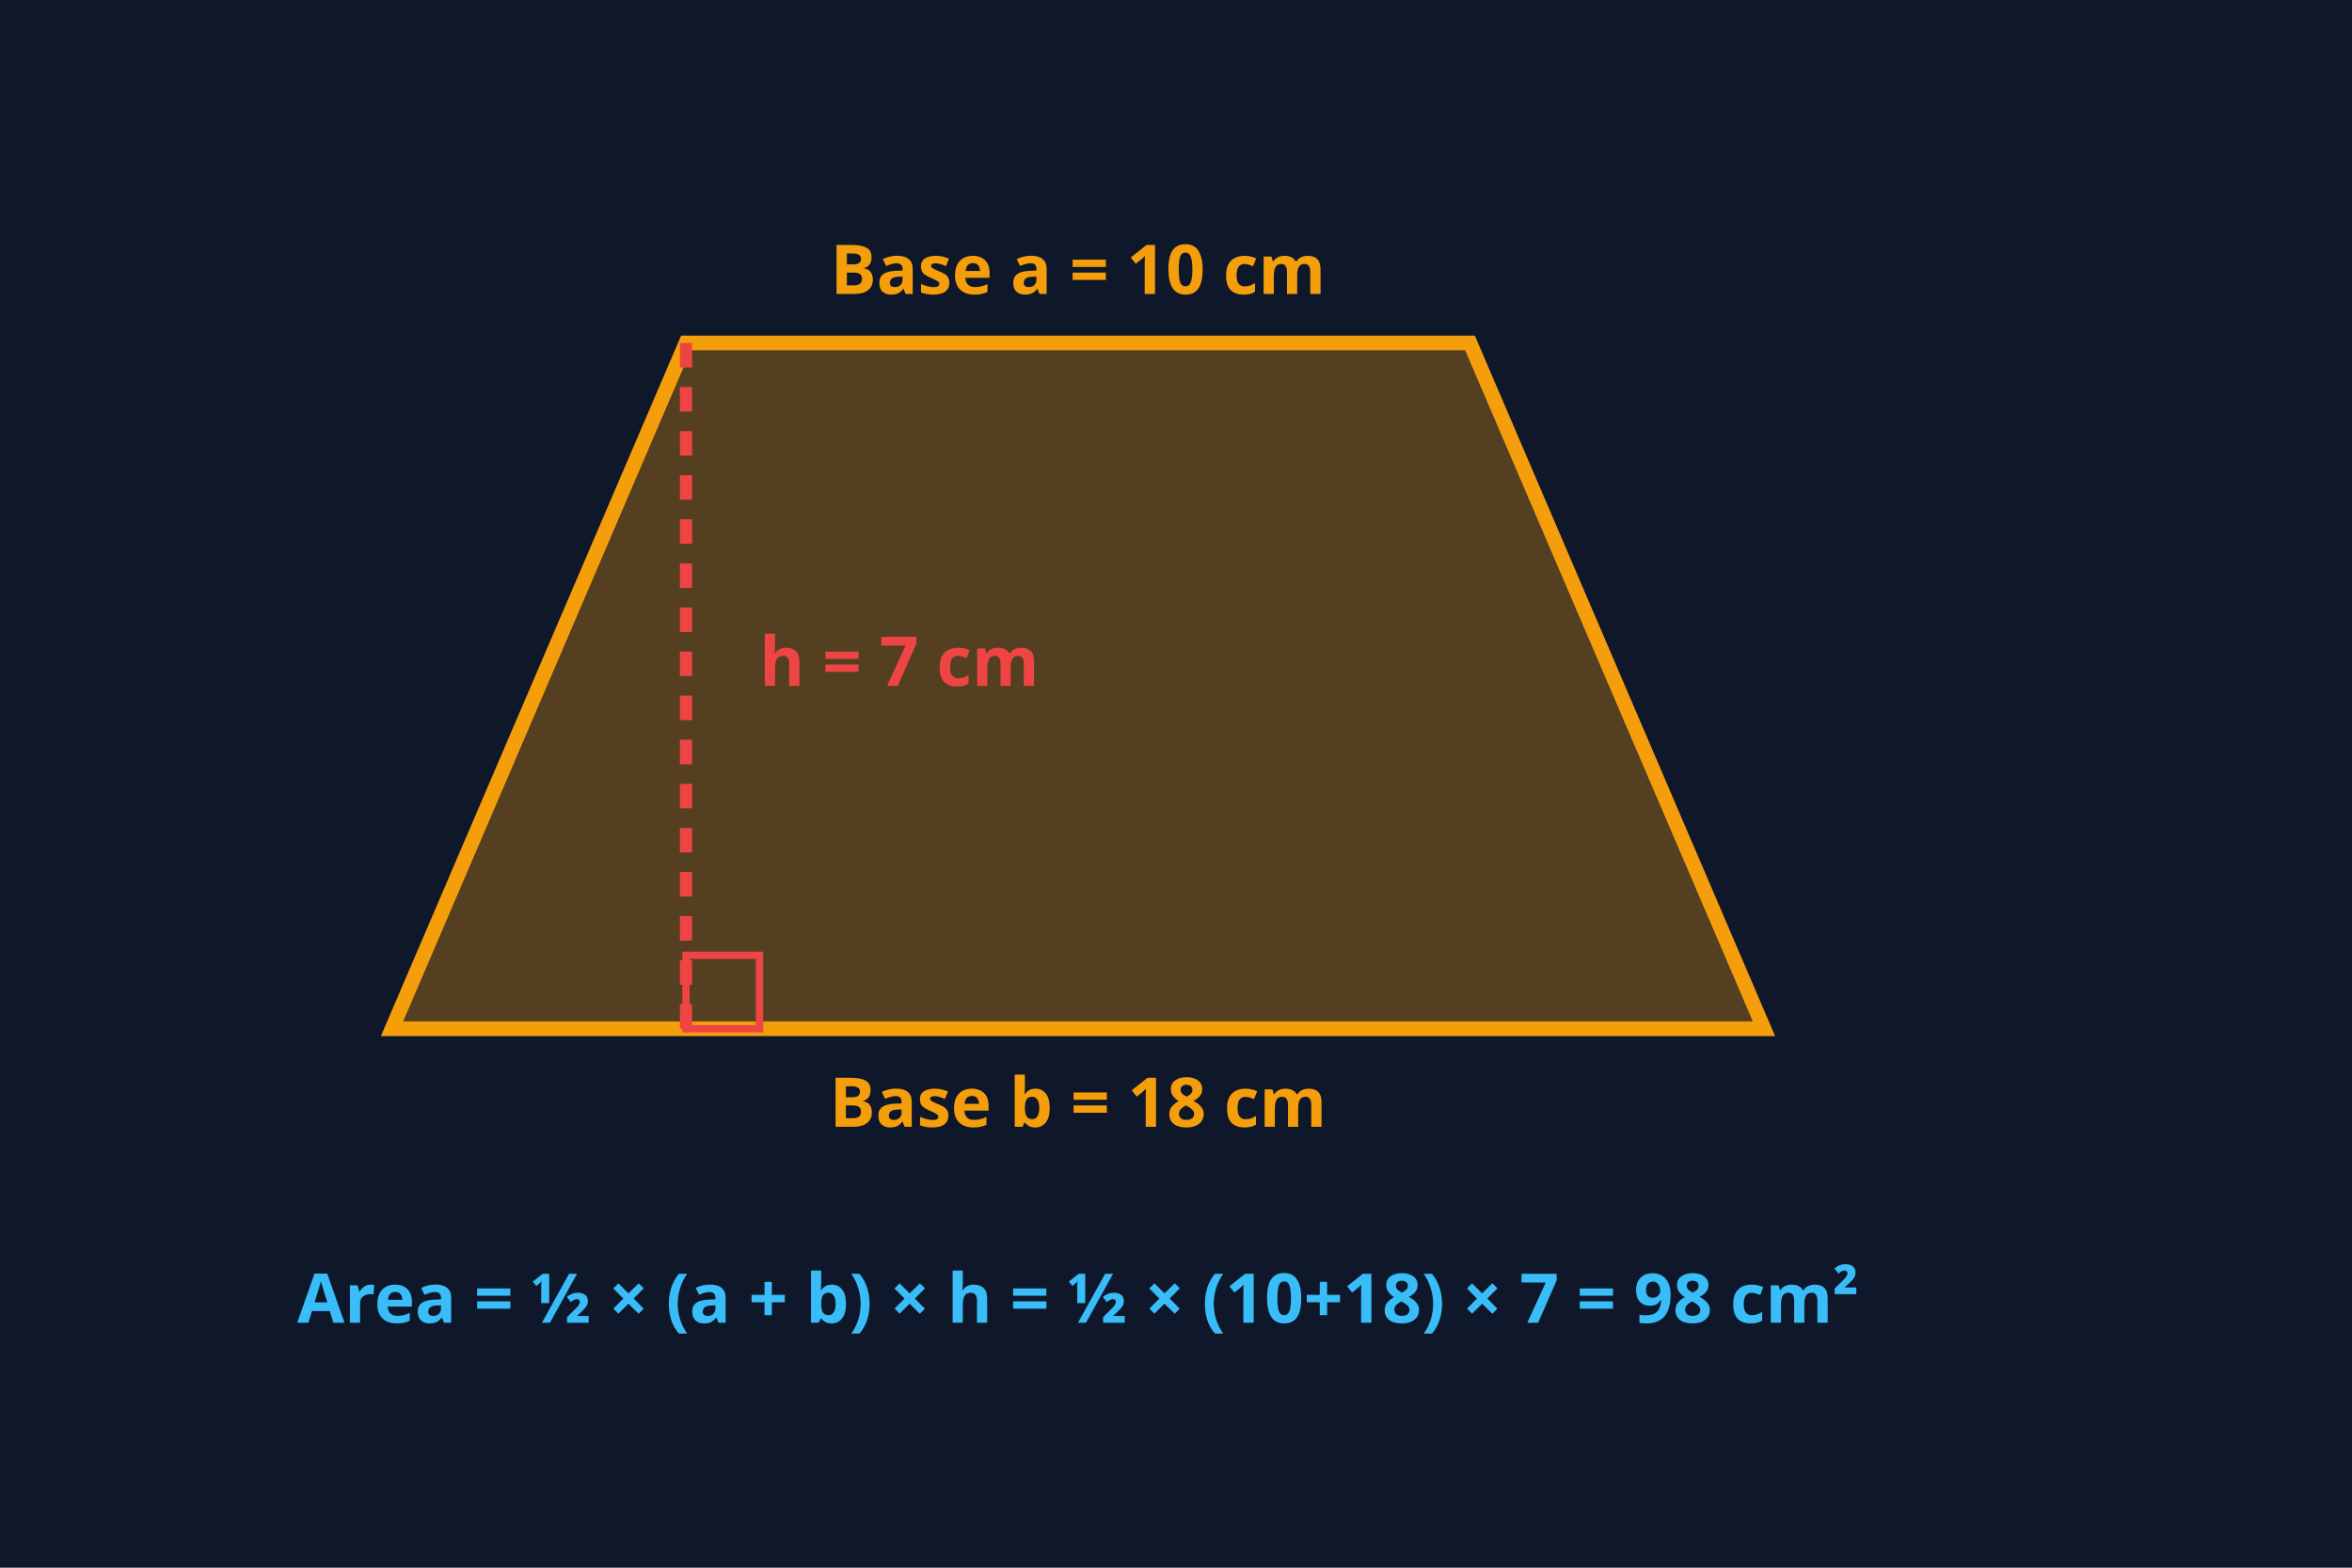
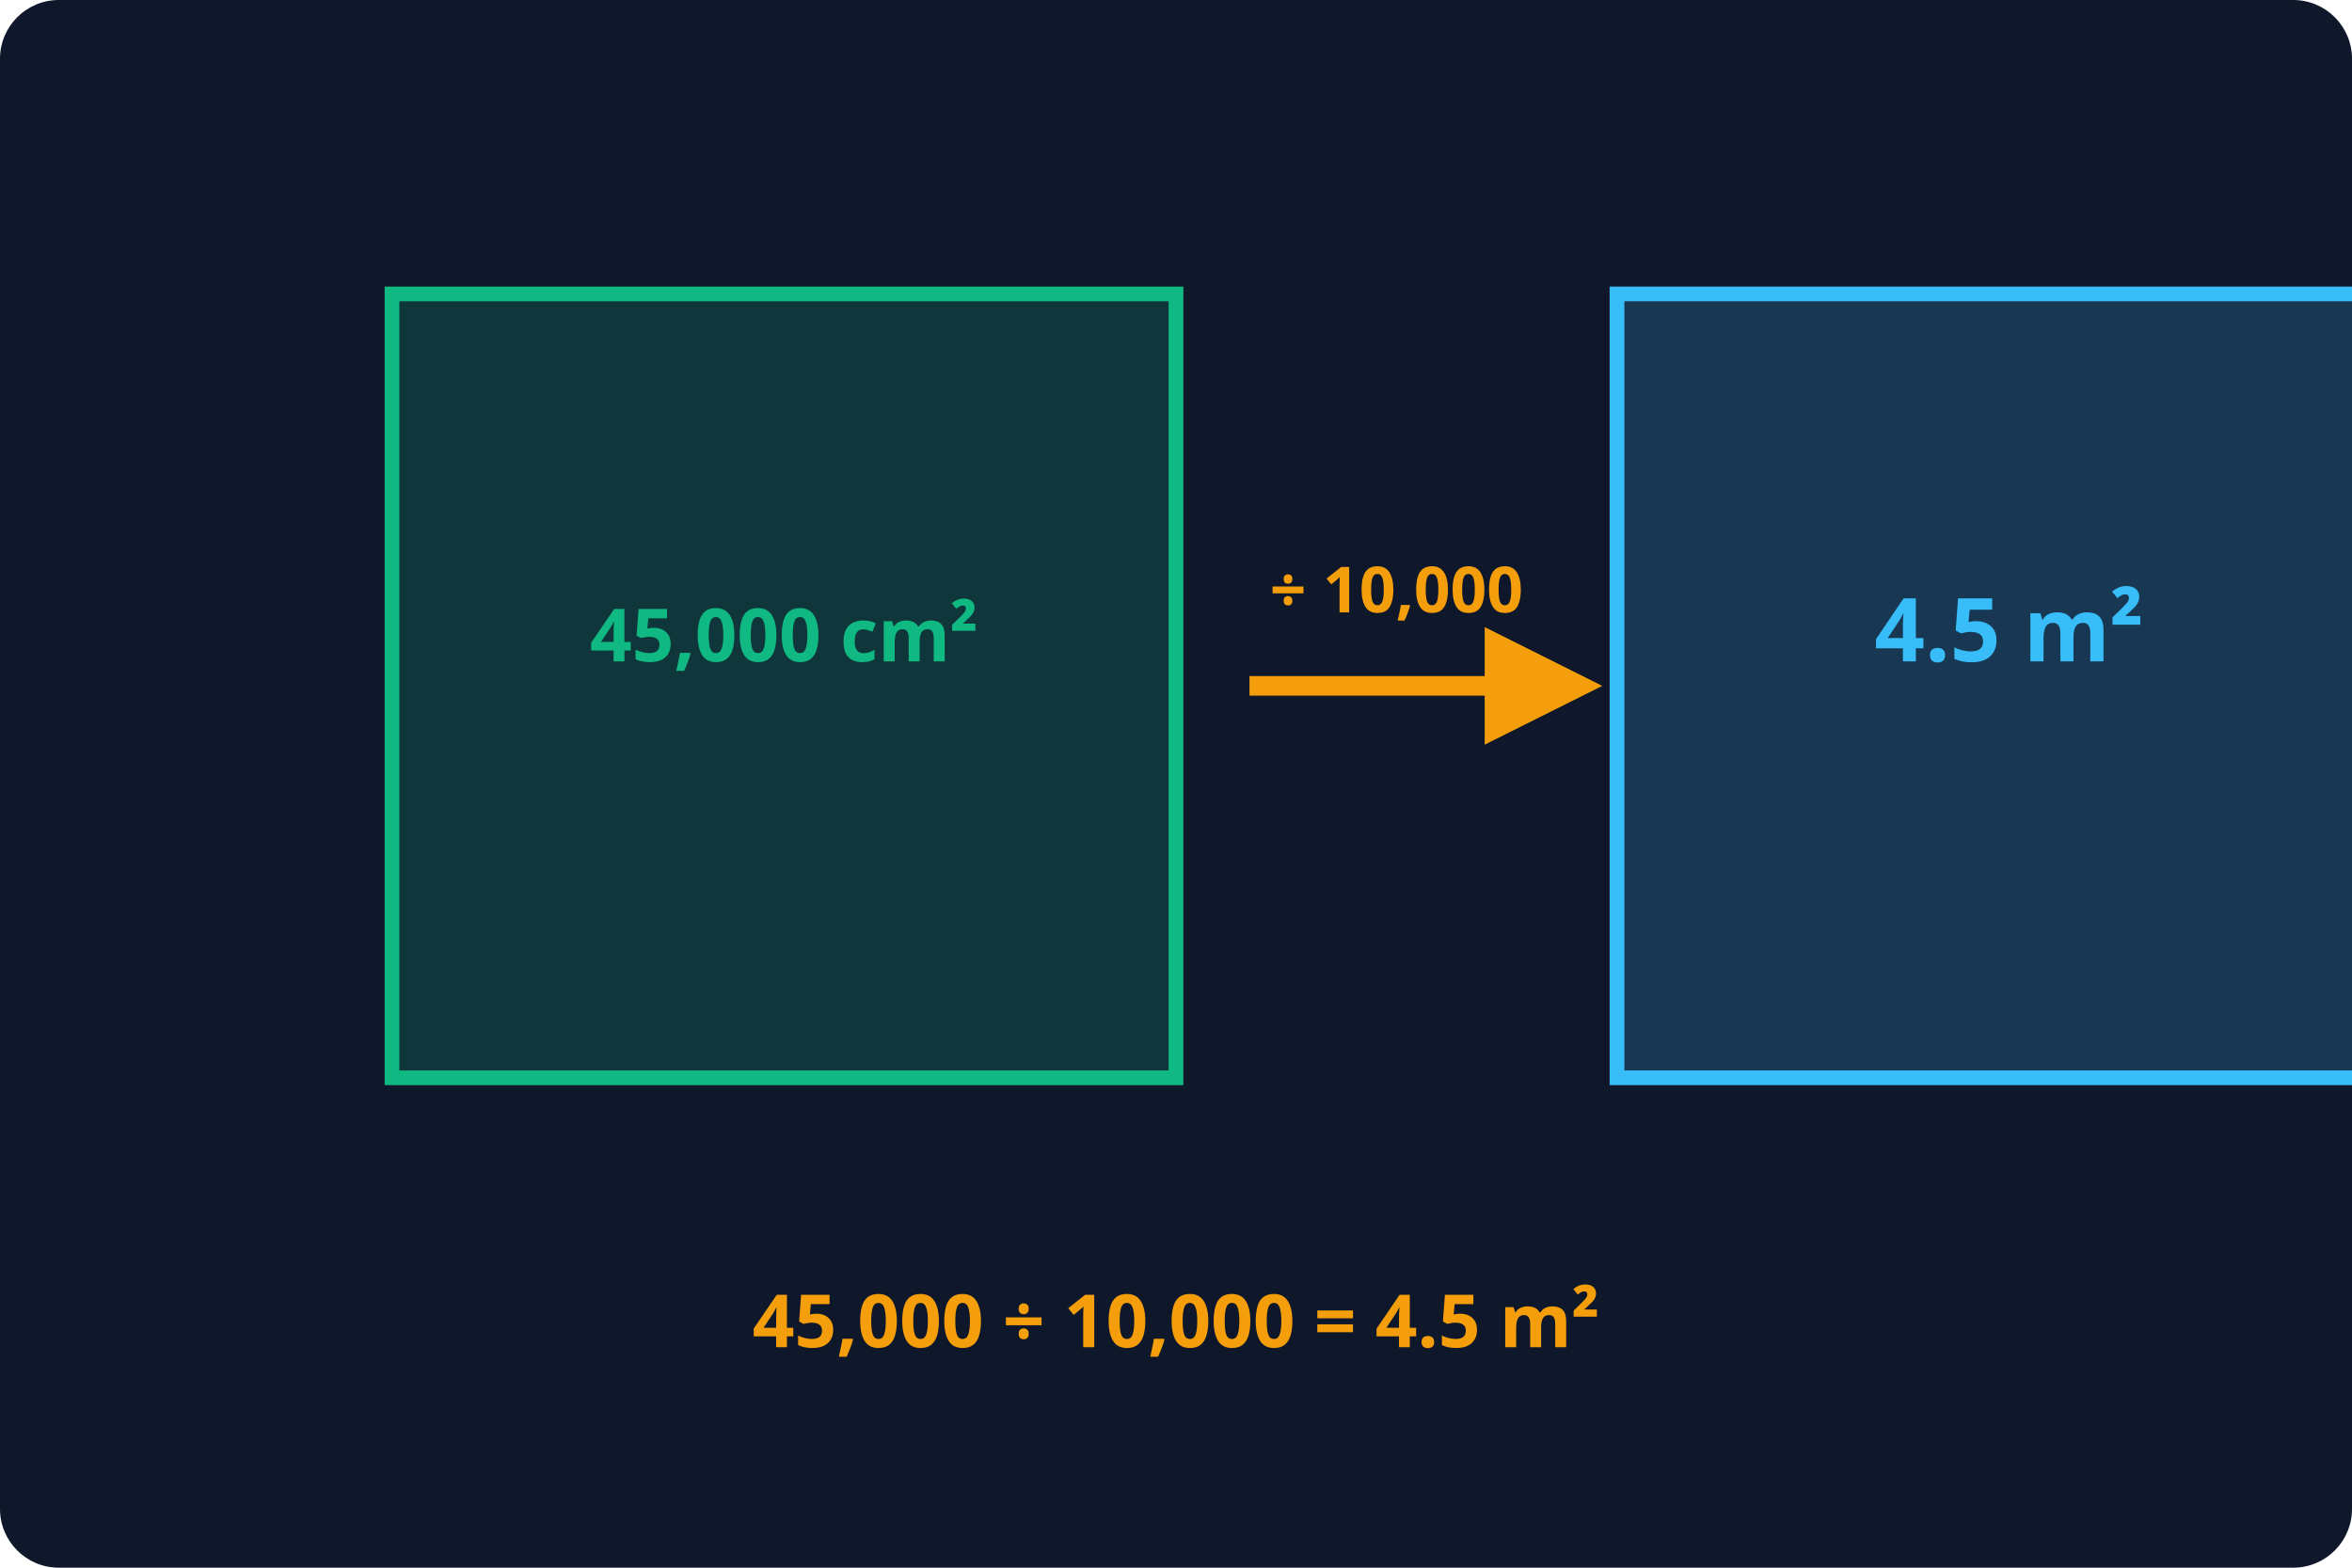
<svg xmlns="http://www.w3.org/2000/svg" width="480" height="320" viewBox="0 0 480 320">
  <defs>
    <marker id="arrow" viewBox="0 0 10 10" refX="5" refY="5" markerWidth="6" markerHeight="6" orient="auto-start-reverse">
      <path d="M 0 0 L 10 5 L 0 10 z" fill="#f59e0b" />
    </marker>
  </defs>
-   <rect width="100%" height="100%" fill="#0f172a" />
-   <g transform="translate(80, 30)">
-     <polygon points="60,40 220,40 280,180 0,180" fill="rgba(245, 158, 11, 0.3)" stroke="#f59e0b" stroke-width="3" />
-     <line x1="60" y1="40" x2="60" y2="180" stroke="#ef4444" stroke-width="2.5" stroke-dasharray="5,4" />
-     <rect x="60" y="165" width="15" height="15" fill="none" stroke="#ef4444" stroke-width="1.5" />
-     <text x="140" y="30" text-anchor="middle" font-family="sans-serif" font-size="14" fill="#f59e0b" font-weight="bold">Base a = 10 cm</text>
-     <text x="140" y="200" text-anchor="middle" font-family="sans-serif" font-size="14" fill="#f59e0b" font-weight="bold">Base b = 18 cm</text>
-     <text x="75" y="110" font-family="sans-serif" font-size="14" fill="#ef4444" font-weight="bold">h = 7 cm</text>
-     <text x="140" y="240" text-anchor="middle" font-family="sans-serif" font-size="14" fill="#38bdf8" font-weight="bold">Area = ½ × (a + b) × h = ½ × (10+18) × 7 = 98 cm²</text>
+   <rect width="100%" height="100%" fill="#0f172a" rx="12" />
+   <g transform="translate(60, 40)">
+     <rect x="20" y="20" width="160" height="160" fill="rgba(16, 185, 129, 0.2)" stroke="#10b981" stroke-width="3" />
+     <text x="100" y="95" text-anchor="middle" font-family="sans-serif" font-size="15" fill="#10b981" font-weight="bold">45,000 cm²</text>
+     <path d="M 195,100 L 255,100" stroke="#f59e0b" stroke-width="4" marker-end="url(#arrow)" />
+     <text x="225" y="85" text-anchor="middle" font-family="sans-serif" font-size="13" fill="#f59e0b" font-weight="bold">÷ 10,000</text>
+     <rect x="270" y="20" width="160" height="160" fill="rgba(56, 189, 248, 0.2)" stroke="#38bdf8" stroke-width="3" />
+     <text x="350" y="95" text-anchor="middle" font-family="sans-serif" font-size="18" fill="#38bdf8" font-weight="bold">4.5 m²</text>
+     <text x="180" y="235" text-anchor="middle" font-family="sans-serif" font-size="15" fill="#f59e0b" font-weight="bold">45,000 ÷ 10,000 = 4.5 m²</text>
  </g>
</svg>
